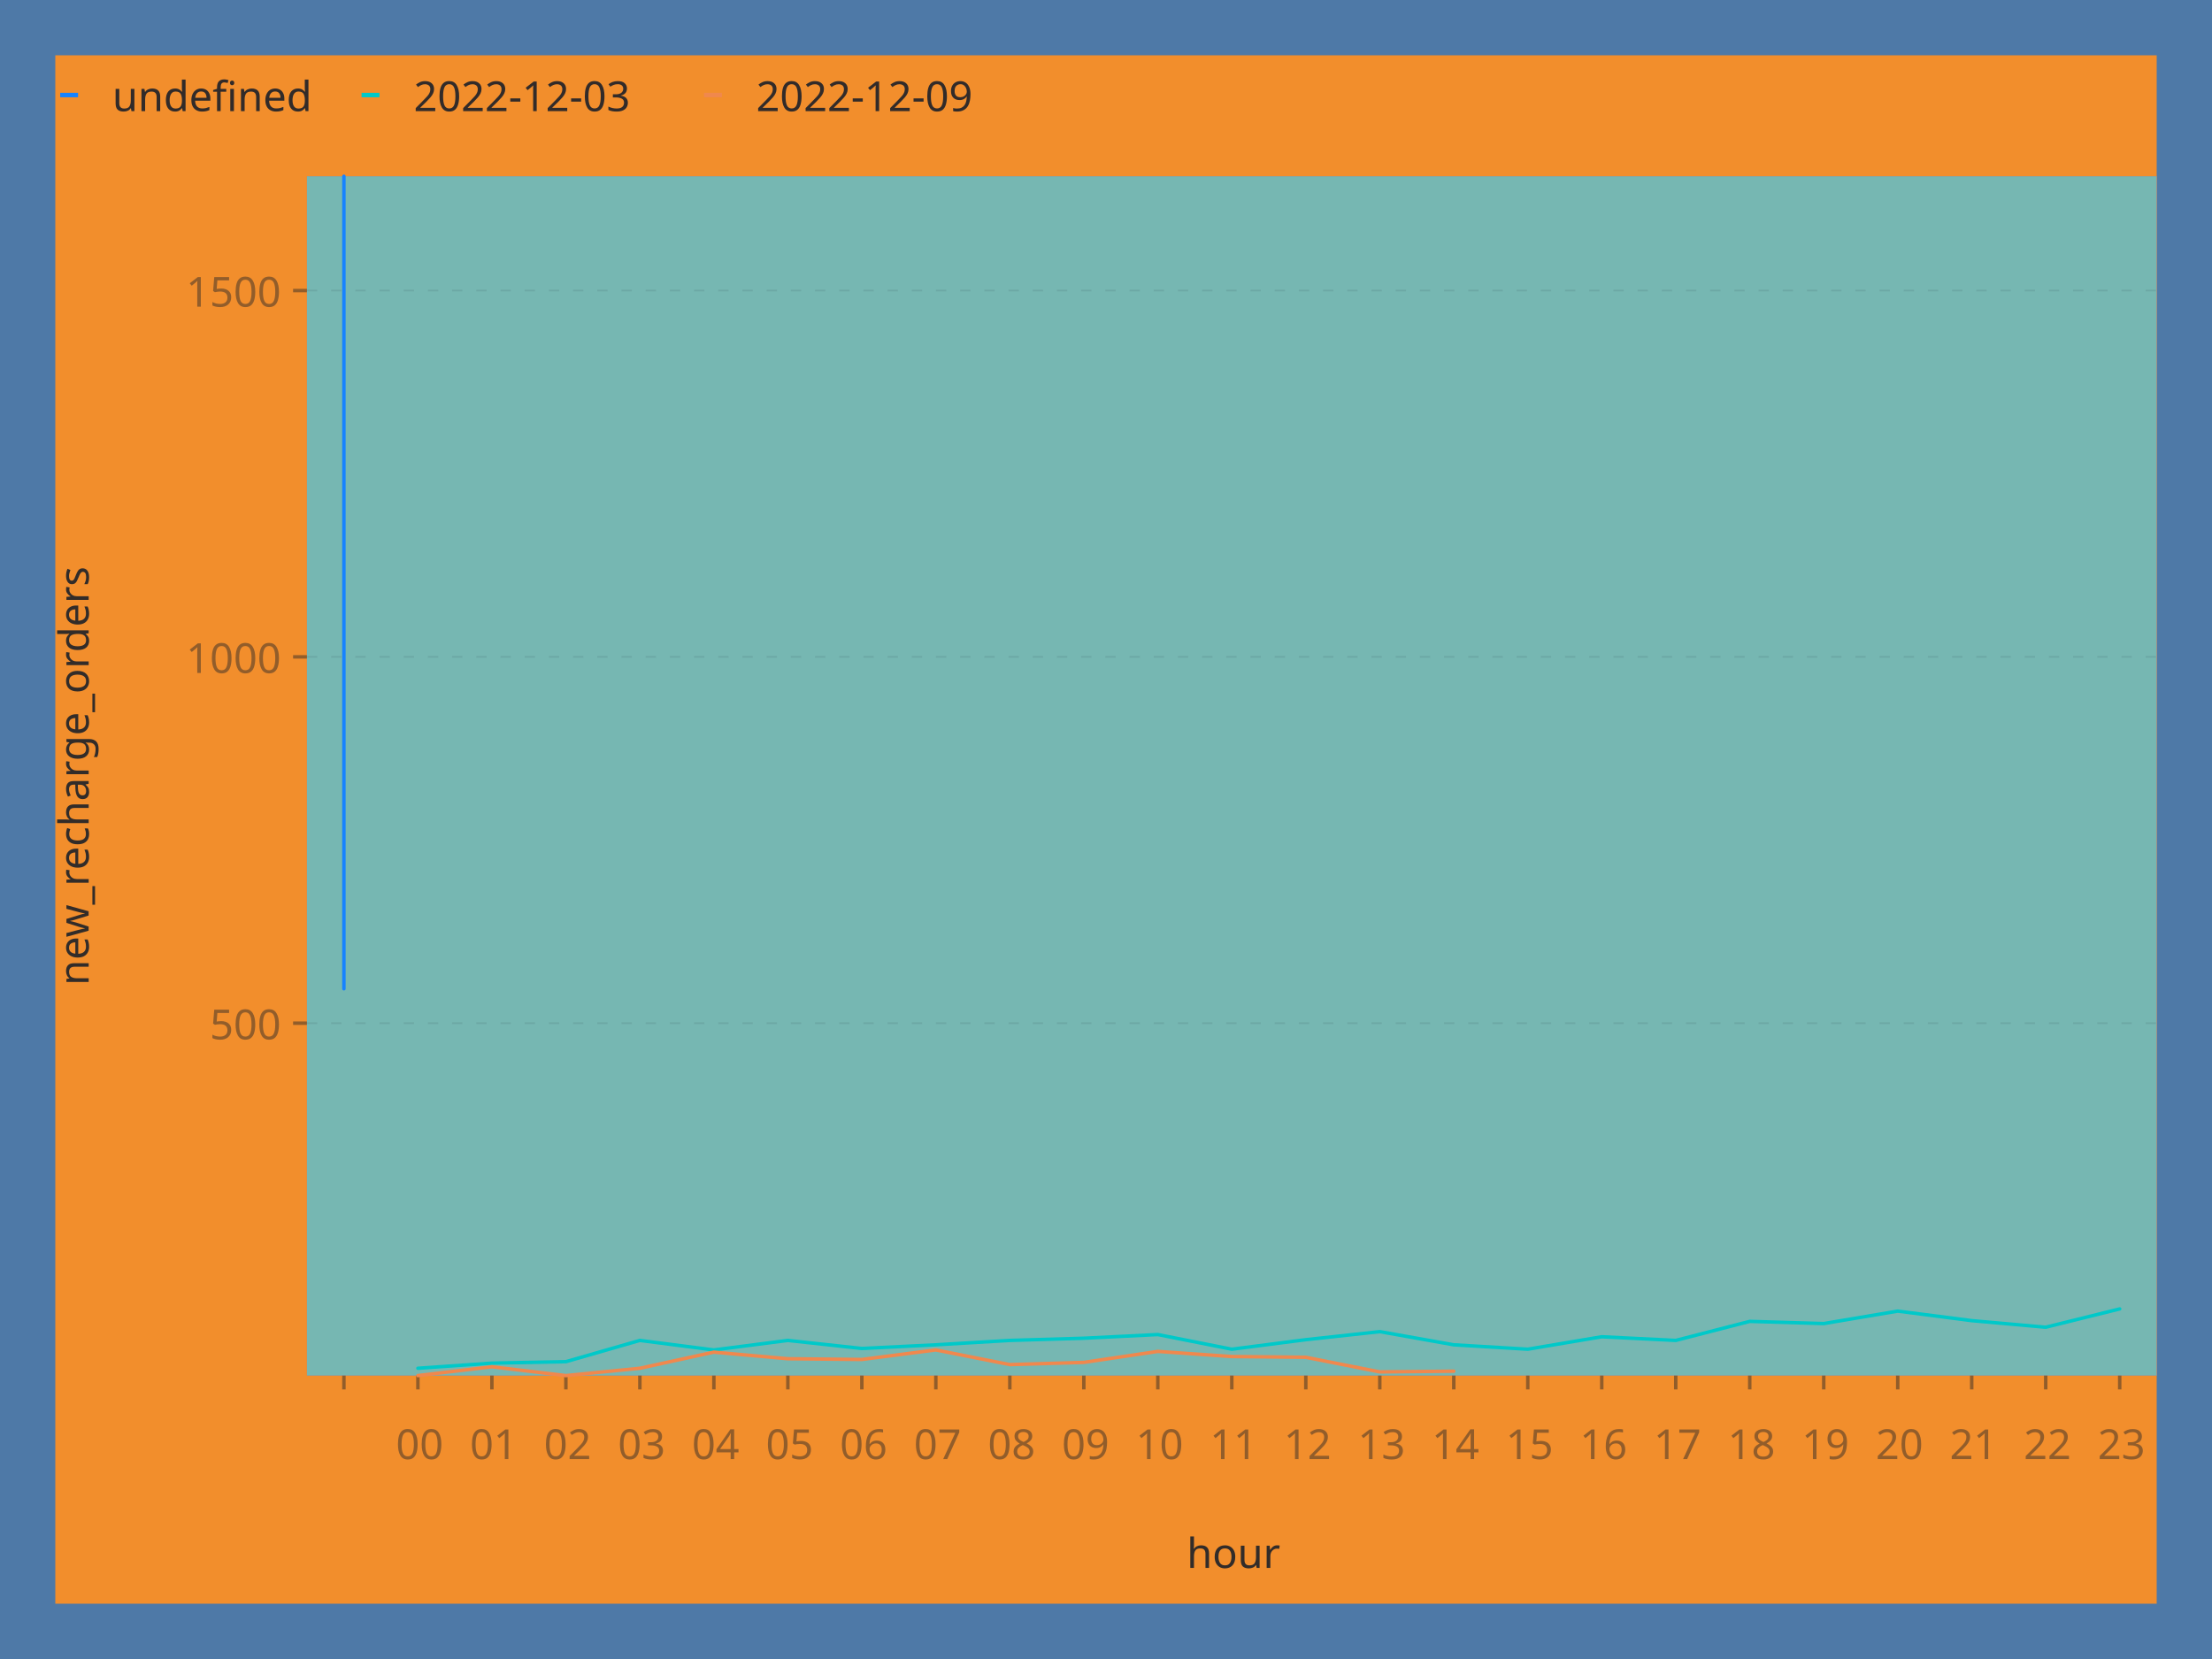
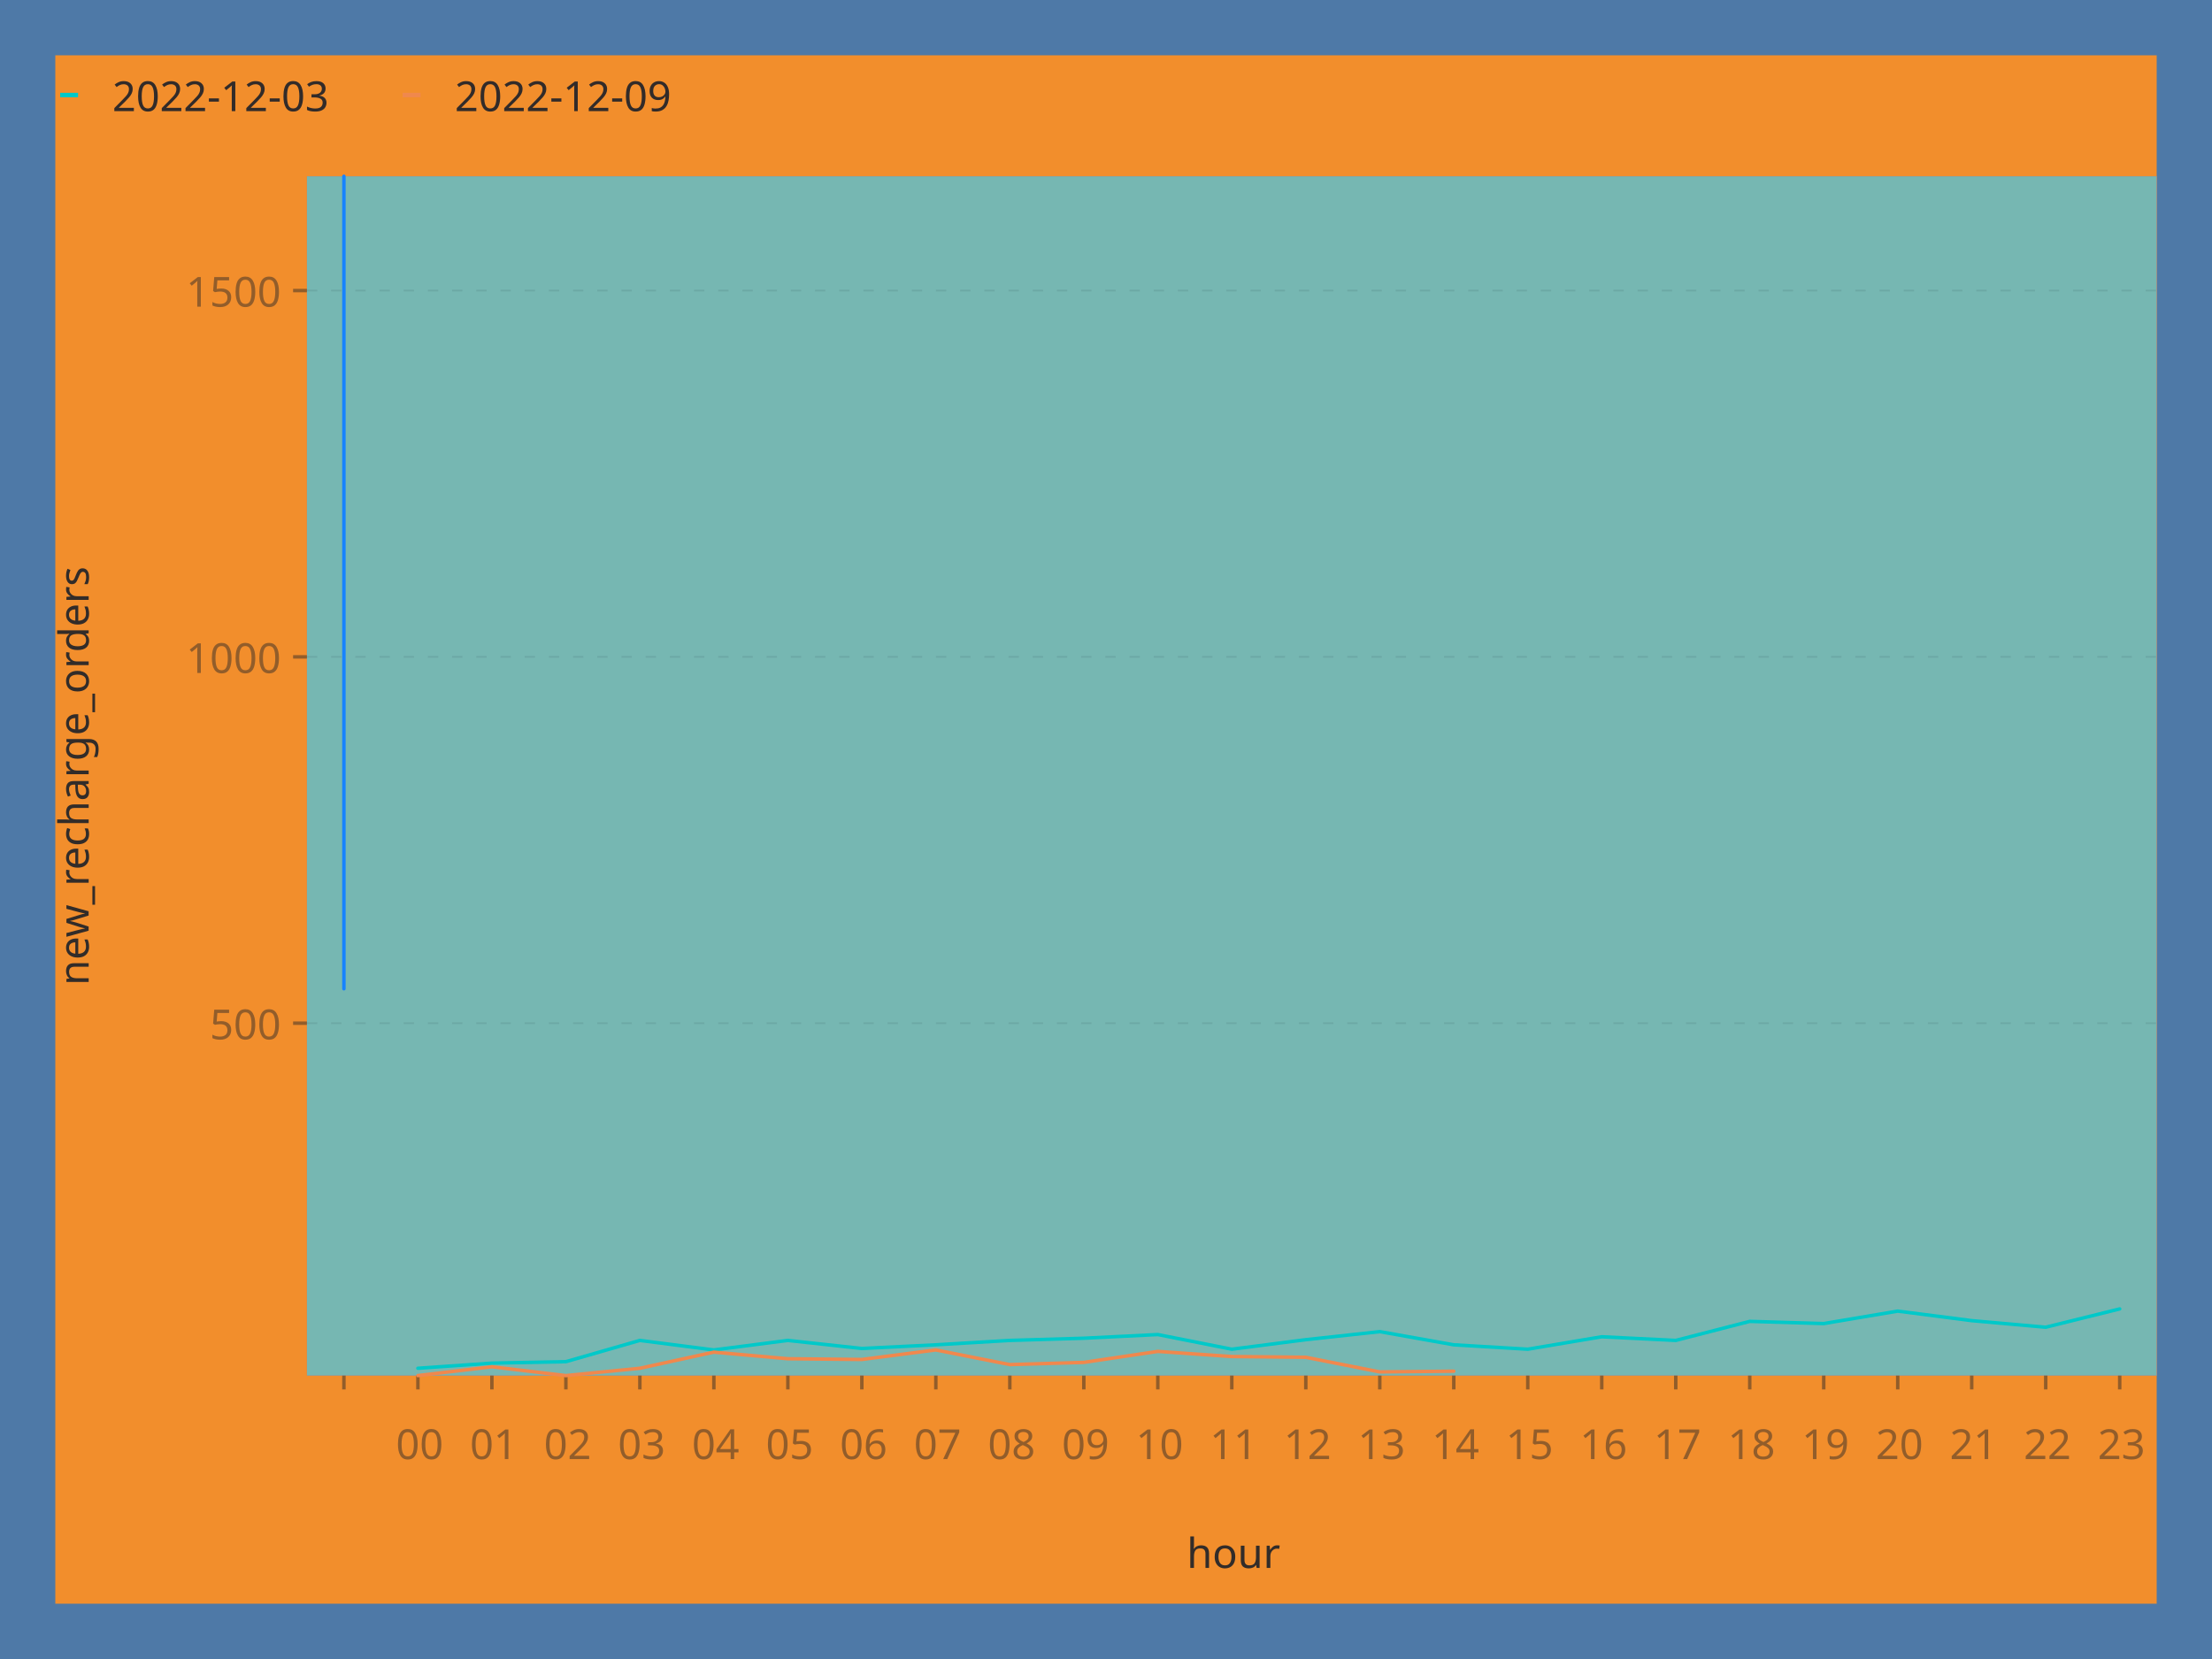
<svg xmlns="http://www.w3.org/2000/svg" width="640" height="480" color-interpolation-filters="sRGB" style="background: transparent;">
  <defs>
    <clipPath id="b" transform="matrix(1 0 0 1 -16 -16)">
      <use href="#a" transform="matrix(1 0 0 1 16 16)" />
    </clipPath>
  </defs>
  <g>
    <g fill="none">
      <g fill="none" class="view">
        <g>
          <path width="640" height="480" x="0" y="0" fill="rgba(78,121,167,1)" d="m0 0 640 0 0 480-640 0z" class="area" />
        </g>
        <g>
          <path width="608" height="448" x="16" y="16" fill="rgba(242,142,44,1)" d="m16 16 608 0 0 448-608 0z" class="area" />
        </g>
        <g>
          <path width="535.2" height="347" x="88.8" y="51" fill="rgba(225,87,89,1)" d="m88.8 51 535.2 0 0 347-535.2 0z" class="area" />
        </g>
        <g>
          <path width="535.2" height="347" x="88.8" y="51" fill="rgba(118,183,178,1)" d="m88.8 51 535.2 0 0 347-535.2 0z" class="area" />
        </g>
        <g fill="none" class="component">
          <g fill="none" transform="matrix(1 0 0 1 16 16)">
            <g fill="none" class="legend-category">
              <g fill="none" class="legend-title-group">
                <g fill="none" class="legend-title" />
              </g>
              <g fill="none" class="legend-items-group">
                <g fill="none" class="legend-items">
                  <g fill="none" class="items-navigator">
                    <g fill="none" class="navigator-content-group" clip-path="url(#b)">
                      <g fill="none" class="navigator-play-window">
                        <g fill="none" class="items-item-page">
                          <g fill="none" class="items-item g2-legend-item">
                            <g fill="none" class="legend-category-item-background-group">
                              <g>
-                                 <path width="75.2" height="23" fill="rgba(0,0,0,0)" d="m0 0 75.2 0 0 23-75.2 0z" class="legend-category-item-background g2-legend-background" visibility="visible" />
+                                 <path width="87.08" height="23" fill="rgba(0,0,0,0)" d="m0 0 87.08 0 0 23-87.08 0z" class="legend-category-item-background g2-legend-background" visibility="visible" />
                              </g>
                            </g>
                            <g fill="none" class="legend-category-item-marker-group" transform="matrix(.32322 0 0 .32322 4 11.5)">
                              <g>
-                                 <path fill="none" stroke="rgba(23,131,255,1)" stroke-width="4" d="m-8 0 16 0" class="legend-category-item-marker g2-legend-marker" visibility="visible" />
+                                 <path fill="none" stroke="rgba(0,201,201,1)" stroke-width="4" d="m-8 0 16 0" class="legend-category-item-marker g2-legend-marker" visibility="visible" />
                              </g>
                            </g>
                            <g fill="none" class="legend-category-item-label-group" transform="matrix(1 0 0 1 16 11.5)">
                              <g>
-                                 <text fill="rgba(29,33,41,1)" fill-opacity=".9" stroke-width="1" class="legend-category-item-label g2-legend-label" dominant-baseline="central" dx=".5" dy="0" font-family="sans-serif" font-size="12" font-style="normal" font-variant="normal" font-weight="normal" paint-order="stroke" style="transform:translate(0px, 0px);" text-anchor="left" visibility="visible">undefined</text>
+                                 <text fill="rgba(29,33,41,1)" fill-opacity=".9" stroke-width="1" class="legend-category-item-label g2-legend-label" dominant-baseline="central" dx=".5" dy="0" font-family="sans-serif" font-size="12" font-style="normal" font-variant="normal" font-weight="normal" paint-order="stroke" style="transform:translate(0px, 0px);" text-anchor="left" visibility="visible">2022-12-03</text>
                              </g>
                            </g>
                            <g fill="none" class="legend-category-item-value-group" />
                          </g>
-                           <g fill="none" class="items-item g2-legend-item" transform="matrix(1 0 0 1 87.2 0)">
-                             <g fill="none" class="legend-category-item-background-group">
-                               <g>
-                                 <path width="87.08" height="23" fill="rgba(0,0,0,0)" d="m0 0 87.08 0 0 23-87.08 0z" class="legend-category-item-background g2-legend-background" visibility="visible" />
-                               </g>
-                             </g>
-                             <g fill="none" class="legend-category-item-marker-group" transform="matrix(.32322 0 0 .32322 4 11.5)">
-                               <g>
-                                 <path fill="none" stroke="rgba(0,201,201,1)" stroke-width="4" d="m-8 0 16 0" class="legend-category-item-marker g2-legend-marker" visibility="visible" />
-                               </g>
-                             </g>
-                             <g fill="none" class="legend-category-item-label-group" transform="matrix(1 0 0 1 16 11.5)">
-                               <g>
-                                 <text fill="rgba(29,33,41,1)" fill-opacity=".9" stroke-width="1" class="legend-category-item-label g2-legend-label" dominant-baseline="central" dx=".5" dy="0" font-family="sans-serif" font-size="12" font-style="normal" font-variant="normal" font-weight="normal" paint-order="stroke" style="transform:translate(0px, 0px);" text-anchor="left" visibility="visible">2022-12-03</text>
-                               </g>
-                             </g>
-                             <g fill="none" class="legend-category-item-value-group" />
-                           </g>
-                           <g fill="none" class="items-item g2-legend-item" transform="matrix(1 0 0 1 186.28 0)">
+                           <g fill="none" class="items-item g2-legend-item" transform="matrix(1 0 0 1 99.08 0)">
                            <g fill="none" class="legend-category-item-background-group">
                              <g>
                                <path width="87.2" height="23" fill="rgba(0,0,0,0)" d="m0 0 87.2 0 0 23-87.2 0z" class="legend-category-item-background g2-legend-background" visibility="visible" />
                              </g>
                            </g>
                            <g fill="none" class="legend-category-item-marker-group" transform="matrix(.32322 0 0 .32322 4 11.5)">
                              <g>
                                <path fill="none" stroke="rgba(240,136,77,1)" stroke-width="4" d="m-8 0 16 0" class="legend-category-item-marker g2-legend-marker" visibility="visible" />
                              </g>
                            </g>
                            <g fill="none" class="legend-category-item-label-group" transform="matrix(1 0 0 1 16 11.5)">
                              <g>
                                <text fill="rgba(29,33,41,1)" fill-opacity=".9" stroke-width="1" class="legend-category-item-label g2-legend-label" dominant-baseline="central" dx=".5" dy="0" font-family="sans-serif" font-size="12" font-style="normal" font-variant="normal" font-weight="normal" paint-order="stroke" style="transform:translate(0px, 0px);" text-anchor="left" visibility="visible">2022-12-09</text>
                              </g>
                            </g>
                            <g fill="none" class="legend-category-item-value-group" />
                          </g>
                        </g>
                      </g>
                    </g>
                    <g fill="none" class="navigator-controller" />
                    <g>
-                       <path id="a" width="273.48" height="23" fill="none" d="m0 0 273.48 0 0 23-273.48 0z" class="navigator-clip-path" />
+                       <path id="a" width="186.28" height="23" fill="none" d="m0 0 186.28 0 0 23-186.28 0z" class="navigator-clip-path" />
                    </g>
                  </g>
                </g>
              </g>
            </g>
          </g>
        </g>
        <g fill="none" class="component">
          <g fill="none" class="axis">
            <g fill="none" class="axis-grid-group g2-axis-grid-group" />
            <g fill="none" class="axis-main-group g2-axis-main-group">
              <g fill="none" class="axis-line-group g2-axis-line-group">
                <g>
                  <line x1="88.8" x2="624" y1="398" y2="398" fill="none" stroke="rgba(29,33,41,1)" stroke-opacity=".45" stroke-width=".5" class="axis-line g2-axis-line" opacity="0" />
                </g>
              </g>
              <g fill="none" class="axis-tick-group g2-axis-tick-group">
                <g fill="none" class="axis-tick g2-axis-tick" transform="matrix(1 0 0 1 99.504 398)">
                  <g>
                    <line x1="0" x2="0" y1="0" y2="4" fill="none" stroke="rgba(29,33,41,1)" stroke-width="1" class="axis-tick-item g2-axis-tick-item" opacity=".45" />
                  </g>
                </g>
                <g fill="none" class="axis-tick g2-axis-tick" transform="matrix(1 0 0 1 120.912 398)">
                  <g>
                    <line x1="0" x2="0" y1="0" y2="4" fill="none" stroke="rgba(29,33,41,1)" stroke-width="1" class="axis-tick-item g2-axis-tick-item" opacity=".45" />
                  </g>
                </g>
                <g fill="none" class="axis-tick g2-axis-tick" transform="matrix(1 0 0 1 142.32 398)">
                  <g>
                    <line x1="0" x2="0" y1="0" y2="4" fill="none" stroke="rgba(29,33,41,1)" stroke-width="1" class="axis-tick-item g2-axis-tick-item" opacity=".45" />
                  </g>
                </g>
                <g fill="none" class="axis-tick g2-axis-tick" transform="matrix(1 0 0 1 163.728 398)">
                  <g>
                    <line x1="0" x2="0" y1="0" y2="4" fill="none" stroke="rgba(29,33,41,1)" stroke-width="1" class="axis-tick-item g2-axis-tick-item" opacity=".45" />
                  </g>
                </g>
                <g fill="none" class="axis-tick g2-axis-tick" transform="matrix(1 0 0 1 185.136 398)">
                  <g>
                    <line x1="0" x2="0" y1="0" y2="4" fill="none" stroke="rgba(29,33,41,1)" stroke-width="1" class="axis-tick-item g2-axis-tick-item" opacity=".45" />
                  </g>
                </g>
                <g fill="none" class="axis-tick g2-axis-tick" transform="matrix(1 0 0 1 206.544 398)">
                  <g>
                    <line x1="0" x2="0" y1="0" y2="4" fill="none" stroke="rgba(29,33,41,1)" stroke-width="1" class="axis-tick-item g2-axis-tick-item" opacity=".45" />
                  </g>
                </g>
                <g fill="none" class="axis-tick g2-axis-tick" transform="matrix(1 0 0 1 227.952 398)">
                  <g>
                    <line x1="0" x2="0" y1="0" y2="4" fill="none" stroke="rgba(29,33,41,1)" stroke-width="1" class="axis-tick-item g2-axis-tick-item" opacity=".45" />
                  </g>
                </g>
                <g fill="none" class="axis-tick g2-axis-tick" transform="matrix(1 0 0 1 249.36 398)">
                  <g>
                    <line x1="0" x2="0" y1="0" y2="4" fill="none" stroke="rgba(29,33,41,1)" stroke-width="1" class="axis-tick-item g2-axis-tick-item" opacity=".45" />
                  </g>
                </g>
                <g fill="none" class="axis-tick g2-axis-tick" transform="matrix(1 0 0 1 270.768 398)">
                  <g>
                    <line x1="0" x2="0" y1="0" y2="4" fill="none" stroke="rgba(29,33,41,1)" stroke-width="1" class="axis-tick-item g2-axis-tick-item" opacity=".45" />
                  </g>
                </g>
                <g fill="none" class="axis-tick g2-axis-tick" transform="matrix(1 0 0 1 292.176 398)">
                  <g>
                    <line x1="0" x2="0" y1="0" y2="4" fill="none" stroke="rgba(29,33,41,1)" stroke-width="1" class="axis-tick-item g2-axis-tick-item" opacity=".45" />
                  </g>
                </g>
                <g fill="none" class="axis-tick g2-axis-tick" transform="matrix(1 0 0 1 313.584 398)">
                  <g>
                    <line x1="0" x2="0" y1="0" y2="4" fill="none" stroke="rgba(29,33,41,1)" stroke-width="1" class="axis-tick-item g2-axis-tick-item" opacity=".45" />
                  </g>
                </g>
                <g fill="none" class="axis-tick g2-axis-tick" transform="matrix(1 0 0 1 334.992 398)">
                  <g>
                    <line x1="0" x2="0" y1="0" y2="4" fill="none" stroke="rgba(29,33,41,1)" stroke-width="1" class="axis-tick-item g2-axis-tick-item" opacity=".45" />
                  </g>
                </g>
                <g fill="none" class="axis-tick g2-axis-tick" transform="matrix(1 0 0 1 356.4 398)">
                  <g>
                    <line x1="0" x2="0" y1="0" y2="4" fill="none" stroke="rgba(29,33,41,1)" stroke-width="1" class="axis-tick-item g2-axis-tick-item" opacity=".45" />
                  </g>
                </g>
                <g fill="none" class="axis-tick g2-axis-tick" transform="matrix(1 0 0 1 377.808 398)">
                  <g>
                    <line x1="0" x2="0" y1="0" y2="4" fill="none" stroke="rgba(29,33,41,1)" stroke-width="1" class="axis-tick-item g2-axis-tick-item" opacity=".45" />
                  </g>
                </g>
                <g fill="none" class="axis-tick g2-axis-tick" transform="matrix(1 0 0 1 399.216 398)">
                  <g>
                    <line x1="0" x2="0" y1="0" y2="4" fill="none" stroke="rgba(29,33,41,1)" stroke-width="1" class="axis-tick-item g2-axis-tick-item" opacity=".45" />
                  </g>
                </g>
                <g fill="none" class="axis-tick g2-axis-tick" transform="matrix(1 0 0 1 420.624 398)">
                  <g>
                    <line x1="0" x2="0" y1="0" y2="4" fill="none" stroke="rgba(29,33,41,1)" stroke-width="1" class="axis-tick-item g2-axis-tick-item" opacity=".45" />
                  </g>
                </g>
                <g fill="none" class="axis-tick g2-axis-tick" transform="matrix(1 0 0 1 442.032 398)">
                  <g>
                    <line x1="0" x2="0" y1="0" y2="4" fill="none" stroke="rgba(29,33,41,1)" stroke-width="1" class="axis-tick-item g2-axis-tick-item" opacity=".45" />
                  </g>
                </g>
                <g fill="none" class="axis-tick g2-axis-tick" transform="matrix(1 0 0 1 463.44 398)">
                  <g>
                    <line x1="0" x2="0" y1="0" y2="4" fill="none" stroke="rgba(29,33,41,1)" stroke-width="1" class="axis-tick-item g2-axis-tick-item" opacity=".45" />
                  </g>
                </g>
                <g fill="none" class="axis-tick g2-axis-tick" transform="matrix(1 0 0 1 484.848 398)">
                  <g>
                    <line x1="0" x2="0" y1="0" y2="4" fill="none" stroke="rgba(29,33,41,1)" stroke-width="1" class="axis-tick-item g2-axis-tick-item" opacity=".45" />
                  </g>
                </g>
                <g fill="none" class="axis-tick g2-axis-tick" transform="matrix(1 0 0 1 506.256 398)">
                  <g>
                    <line x1="0" x2="0" y1="0" y2="4" fill="none" stroke="rgba(29,33,41,1)" stroke-width="1" class="axis-tick-item g2-axis-tick-item" opacity=".45" />
                  </g>
                </g>
                <g fill="none" class="axis-tick g2-axis-tick" transform="matrix(1 0 0 1 527.664 398)">
                  <g>
                    <line x1="0" x2="0" y1="0" y2="4" fill="none" stroke="rgba(29,33,41,1)" stroke-width="1" class="axis-tick-item g2-axis-tick-item" opacity=".45" />
                  </g>
                </g>
                <g fill="none" class="axis-tick g2-axis-tick" transform="matrix(1 0 0 1 549.072 398)">
                  <g>
                    <line x1="0" x2="0" y1="0" y2="4" fill="none" stroke="rgba(29,33,41,1)" stroke-width="1" class="axis-tick-item g2-axis-tick-item" opacity=".45" />
                  </g>
                </g>
                <g fill="none" class="axis-tick g2-axis-tick" transform="matrix(1 0 0 1 570.48 398)">
                  <g>
                    <line x1="0" x2="0" y1="0" y2="4" fill="none" stroke="rgba(29,33,41,1)" stroke-width="1" class="axis-tick-item g2-axis-tick-item" opacity=".45" />
                  </g>
                </g>
                <g fill="none" class="axis-tick g2-axis-tick" transform="matrix(1 0 0 1 591.888 398)">
                  <g>
                    <line x1="0" x2="0" y1="0" y2="4" fill="none" stroke="rgba(29,33,41,1)" stroke-width="1" class="axis-tick-item g2-axis-tick-item" opacity=".45" />
                  </g>
                </g>
                <g fill="none" class="axis-tick g2-axis-tick" transform="matrix(1 0 0 1 613.296 398)">
                  <g>
                    <line x1="0" x2="0" y1="0" y2="4" fill="none" stroke="rgba(29,33,41,1)" stroke-width="1" class="axis-tick-item g2-axis-tick-item" opacity=".45" />
                  </g>
                </g>
              </g>
              <g fill="none" class="axis-label-group g2-axis-label-group">
                <g fill="none" class="axis-label g2-axis-label" transform="matrix(1 0 0 1 99.504 406)">
                  <g>
                    <text fill="rgba(29,33,41,1)" stroke-width="1" class="axis-label-item g2-axis-label-item" dominant-baseline="hanging" font-family="sans-serif" font-size="12" font-style="normal" font-variant="normal" font-weight="normal" opacity=".45" paint-order="stroke" style="transform:translate(0px, 0px);" text-anchor="middle" visibility="visible" />
                  </g>
                </g>
                <g fill="none" class="axis-label g2-axis-label" transform="matrix(1 0 0 1 120.912 406)">
                  <g>
                    <text fill="rgba(29,33,41,1)" stroke-width="1" class="axis-label-item g2-axis-label-item" dominant-baseline="central" dx=".5" dy="11.5" font-family="sans-serif" font-size="12" font-style="normal" font-variant="normal" font-weight="normal" opacity=".45" paint-order="stroke" style="transform:translate(0px, 0px);" text-anchor="middle" visibility="visible">00</text>
                  </g>
                </g>
                <g fill="none" class="axis-label g2-axis-label" transform="matrix(1 0 0 1 142.32 406)">
                  <g>
                    <text fill="rgba(29,33,41,1)" stroke-width="1" class="axis-label-item g2-axis-label-item" dominant-baseline="central" dx=".5" dy="11.5" font-family="sans-serif" font-size="12" font-style="normal" font-variant="normal" font-weight="normal" opacity=".45" paint-order="stroke" style="transform:translate(0px, 0px);" text-anchor="middle" visibility="visible">01</text>
                  </g>
                </g>
                <g fill="none" class="axis-label g2-axis-label" transform="matrix(1 0 0 1 163.728 406)">
                  <g>
                    <text fill="rgba(29,33,41,1)" stroke-width="1" class="axis-label-item g2-axis-label-item" dominant-baseline="central" dx=".5" dy="11.5" font-family="sans-serif" font-size="12" font-style="normal" font-variant="normal" font-weight="normal" opacity=".45" paint-order="stroke" style="transform:translate(0px, 0px);" text-anchor="middle" visibility="visible">02</text>
                  </g>
                </g>
                <g fill="none" class="axis-label g2-axis-label" transform="matrix(1 0 0 1 185.136 406)">
                  <g>
                    <text fill="rgba(29,33,41,1)" stroke-width="1" class="axis-label-item g2-axis-label-item" dominant-baseline="central" dx=".5" dy="11.5" font-family="sans-serif" font-size="12" font-style="normal" font-variant="normal" font-weight="normal" opacity=".45" paint-order="stroke" style="transform:translate(0px, 0px);" text-anchor="middle" visibility="visible">03</text>
                  </g>
                </g>
                <g fill="none" class="axis-label g2-axis-label" transform="matrix(1 0 0 1 206.544 406)">
                  <g>
                    <text fill="rgba(29,33,41,1)" stroke-width="1" class="axis-label-item g2-axis-label-item" dominant-baseline="central" dx=".5" dy="11.5" font-family="sans-serif" font-size="12" font-style="normal" font-variant="normal" font-weight="normal" opacity=".45" paint-order="stroke" style="transform:translate(0px, 0px);" text-anchor="middle" visibility="visible">04</text>
                  </g>
                </g>
                <g fill="none" class="axis-label g2-axis-label" transform="matrix(1 0 0 1 227.952 406)">
                  <g>
                    <text fill="rgba(29,33,41,1)" stroke-width="1" class="axis-label-item g2-axis-label-item" dominant-baseline="central" dx=".5" dy="11.5" font-family="sans-serif" font-size="12" font-style="normal" font-variant="normal" font-weight="normal" opacity=".45" paint-order="stroke" style="transform:translate(0px, 0px);" text-anchor="middle" visibility="visible">05</text>
                  </g>
                </g>
                <g fill="none" class="axis-label g2-axis-label" transform="matrix(1 0 0 1 249.36 406)">
                  <g>
                    <text fill="rgba(29,33,41,1)" stroke-width="1" class="axis-label-item g2-axis-label-item" dominant-baseline="central" dx=".5" dy="11.5" font-family="sans-serif" font-size="12" font-style="normal" font-variant="normal" font-weight="normal" opacity=".45" paint-order="stroke" style="transform:translate(0px, 0px);" text-anchor="middle" visibility="visible">06</text>
                  </g>
                </g>
                <g fill="none" class="axis-label g2-axis-label" transform="matrix(1 0 0 1 270.768 406)">
                  <g>
                    <text fill="rgba(29,33,41,1)" stroke-width="1" class="axis-label-item g2-axis-label-item" dominant-baseline="central" dx=".5" dy="11.5" font-family="sans-serif" font-size="12" font-style="normal" font-variant="normal" font-weight="normal" opacity=".45" paint-order="stroke" style="transform:translate(0px, 0px);" text-anchor="middle" visibility="visible">07</text>
                  </g>
                </g>
                <g fill="none" class="axis-label g2-axis-label" transform="matrix(1 0 0 1 292.176 406)">
                  <g>
                    <text fill="rgba(29,33,41,1)" stroke-width="1" class="axis-label-item g2-axis-label-item" dominant-baseline="central" dx=".5" dy="11.5" font-family="sans-serif" font-size="12" font-style="normal" font-variant="normal" font-weight="normal" opacity=".45" paint-order="stroke" style="transform:translate(0px, 0px);" text-anchor="middle" visibility="visible">08</text>
                  </g>
                </g>
                <g fill="none" class="axis-label g2-axis-label" transform="matrix(1 0 0 1 313.584 406)">
                  <g>
                    <text fill="rgba(29,33,41,1)" stroke-width="1" class="axis-label-item g2-axis-label-item" dominant-baseline="central" dx=".5" dy="11.5" font-family="sans-serif" font-size="12" font-style="normal" font-variant="normal" font-weight="normal" opacity=".45" paint-order="stroke" style="transform:translate(0px, 0px);" text-anchor="middle" visibility="visible">09</text>
                  </g>
                </g>
                <g fill="none" class="axis-label g2-axis-label" transform="matrix(1 0 0 1 334.992 406)">
                  <g>
                    <text fill="rgba(29,33,41,1)" stroke-width="1" class="axis-label-item g2-axis-label-item" dominant-baseline="central" dx=".5" dy="11.5" font-family="sans-serif" font-size="12" font-style="normal" font-variant="normal" font-weight="normal" opacity=".45" paint-order="stroke" style="transform:translate(0px, 0px);" text-anchor="middle" visibility="visible">10</text>
                  </g>
                </g>
                <g fill="none" class="axis-label g2-axis-label" transform="matrix(1 0 0 1 356.4 406)">
                  <g>
                    <text fill="rgba(29,33,41,1)" stroke-width="1" class="axis-label-item g2-axis-label-item" dominant-baseline="central" dx=".5" dy="11.5" font-family="sans-serif" font-size="12" font-style="normal" font-variant="normal" font-weight="normal" opacity=".45" paint-order="stroke" style="transform:translate(0px, 0px);" text-anchor="middle" visibility="visible">11</text>
                  </g>
                </g>
                <g fill="none" class="axis-label g2-axis-label" transform="matrix(1 0 0 1 377.808 406)">
                  <g>
                    <text fill="rgba(29,33,41,1)" stroke-width="1" class="axis-label-item g2-axis-label-item" dominant-baseline="central" dx=".5" dy="11.5" font-family="sans-serif" font-size="12" font-style="normal" font-variant="normal" font-weight="normal" opacity=".45" paint-order="stroke" style="transform:translate(0px, 0px);" text-anchor="middle" visibility="visible">12</text>
                  </g>
                </g>
                <g fill="none" class="axis-label g2-axis-label" transform="matrix(1 0 0 1 399.216 406)">
                  <g>
                    <text fill="rgba(29,33,41,1)" stroke-width="1" class="axis-label-item g2-axis-label-item" dominant-baseline="central" dx=".5" dy="11.5" font-family="sans-serif" font-size="12" font-style="normal" font-variant="normal" font-weight="normal" opacity=".45" paint-order="stroke" style="transform:translate(0px, 0px);" text-anchor="middle" visibility="visible">13</text>
                  </g>
                </g>
                <g fill="none" class="axis-label g2-axis-label" transform="matrix(1 0 0 1 420.624 406)">
                  <g>
                    <text fill="rgba(29,33,41,1)" stroke-width="1" class="axis-label-item g2-axis-label-item" dominant-baseline="central" dx=".5" dy="11.5" font-family="sans-serif" font-size="12" font-style="normal" font-variant="normal" font-weight="normal" opacity=".45" paint-order="stroke" style="transform:translate(0px, 0px);" text-anchor="middle" visibility="visible">14</text>
                  </g>
                </g>
                <g fill="none" class="axis-label g2-axis-label" transform="matrix(1 0 0 1 442.032 406)">
                  <g>
                    <text fill="rgba(29,33,41,1)" stroke-width="1" class="axis-label-item g2-axis-label-item" dominant-baseline="central" dx=".5" dy="11.5" font-family="sans-serif" font-size="12" font-style="normal" font-variant="normal" font-weight="normal" opacity=".45" paint-order="stroke" style="transform:translate(0px, 0px);" text-anchor="middle" visibility="visible">15</text>
                  </g>
                </g>
                <g fill="none" class="axis-label g2-axis-label" transform="matrix(1 0 0 1 463.44 406)">
                  <g>
                    <text fill="rgba(29,33,41,1)" stroke-width="1" class="axis-label-item g2-axis-label-item" dominant-baseline="central" dx=".5" dy="11.5" font-family="sans-serif" font-size="12" font-style="normal" font-variant="normal" font-weight="normal" opacity=".45" paint-order="stroke" style="transform:translate(0px, 0px);" text-anchor="middle" visibility="visible">16</text>
                  </g>
                </g>
                <g fill="none" class="axis-label g2-axis-label" transform="matrix(1 0 0 1 484.848 406)">
                  <g>
                    <text fill="rgba(29,33,41,1)" stroke-width="1" class="axis-label-item g2-axis-label-item" dominant-baseline="central" dx=".5" dy="11.5" font-family="sans-serif" font-size="12" font-style="normal" font-variant="normal" font-weight="normal" opacity=".45" paint-order="stroke" style="transform:translate(0px, 0px);" text-anchor="middle" visibility="visible">17</text>
                  </g>
                </g>
                <g fill="none" class="axis-label g2-axis-label" transform="matrix(1 0 0 1 506.256 406)">
                  <g>
                    <text fill="rgba(29,33,41,1)" stroke-width="1" class="axis-label-item g2-axis-label-item" dominant-baseline="central" dx=".5" dy="11.5" font-family="sans-serif" font-size="12" font-style="normal" font-variant="normal" font-weight="normal" opacity=".45" paint-order="stroke" style="transform:translate(0px, 0px);" text-anchor="middle" visibility="visible">18</text>
                  </g>
                </g>
                <g fill="none" class="axis-label g2-axis-label" transform="matrix(1 0 0 1 527.664 406)">
                  <g>
                    <text fill="rgba(29,33,41,1)" stroke-width="1" class="axis-label-item g2-axis-label-item" dominant-baseline="central" dx=".5" dy="11.5" font-family="sans-serif" font-size="12" font-style="normal" font-variant="normal" font-weight="normal" opacity=".45" paint-order="stroke" style="transform:translate(0px, 0px);" text-anchor="middle" visibility="visible">19</text>
                  </g>
                </g>
                <g fill="none" class="axis-label g2-axis-label" transform="matrix(1 0 0 1 549.072 406)">
                  <g>
                    <text fill="rgba(29,33,41,1)" stroke-width="1" class="axis-label-item g2-axis-label-item" dominant-baseline="central" dx=".5" dy="11.5" font-family="sans-serif" font-size="12" font-style="normal" font-variant="normal" font-weight="normal" opacity=".45" paint-order="stroke" style="transform:translate(0px, 0px);" text-anchor="middle" visibility="visible">20</text>
                  </g>
                </g>
                <g fill="none" class="axis-label g2-axis-label" transform="matrix(1 0 0 1 570.48 406)">
                  <g>
                    <text fill="rgba(29,33,41,1)" stroke-width="1" class="axis-label-item g2-axis-label-item" dominant-baseline="central" dx=".5" dy="11.5" font-family="sans-serif" font-size="12" font-style="normal" font-variant="normal" font-weight="normal" opacity=".45" paint-order="stroke" style="transform:translate(0px, 0px);" text-anchor="middle" visibility="visible">21</text>
                  </g>
                </g>
                <g fill="none" class="axis-label g2-axis-label" transform="matrix(1 0 0 1 591.888 406)">
                  <g>
                    <text fill="rgba(29,33,41,1)" stroke-width="1" class="axis-label-item g2-axis-label-item" dominant-baseline="central" dx=".5" dy="11.5" font-family="sans-serif" font-size="12" font-style="normal" font-variant="normal" font-weight="normal" opacity=".45" paint-order="stroke" style="transform:translate(0px, 0px);" text-anchor="middle" visibility="visible">22</text>
                  </g>
                </g>
                <g fill="none" class="axis-label g2-axis-label" transform="matrix(1 0 0 1 613.296 406)">
                  <g>
                    <text fill="rgba(29,33,41,1)" stroke-width="1" class="axis-label-item g2-axis-label-item" dominant-baseline="central" dx=".5" dy="11.5" font-family="sans-serif" font-size="12" font-style="normal" font-variant="normal" font-weight="normal" opacity=".45" paint-order="stroke" style="transform:translate(0px, 0px);" text-anchor="middle" visibility="visible">23</text>
                  </g>
                </g>
              </g>
            </g>
            <g fill="none" class="axis-title-group g2-axis-title-group" transform="matrix(1 0 0 1 356.4 452.5)">
              <g transform="matrix(1 0 0 1 0 8)">
                <text fill="rgba(29,33,41,1)" stroke-width="1" class="axis-title g2-axis-title" dominant-baseline="central" dx=".5" dy="-11.5" font-family="sans-serif" font-size="12" font-style="normal" font-variant="normal" font-weight="normal" opacity=".9" paint-order="stroke" style="transform:translate(0px, 0px);" text-anchor="middle">hour</text>
              </g>
            </g>
          </g>
        </g>
        <g fill="none" class="component">
          <g fill="none" class="axis">
            <g fill="none" class="axis-grid-group g2-axis-grid-group">
              <g fill="none" class="axis-grid g2-axis-grid">
                <g fill="none" class="grid-line-group">
                  <g>
                    <path fill="none" stroke="rgba(29,33,41,1)" stroke-dasharray="3,4" stroke-opacity=".1" stroke-width=".5" d="m88.8 296.041 535.2 0" class="grid-line" />
                  </g>
                  <g>
                    <path fill="none" stroke="rgba(29,33,41,1)" stroke-dasharray="3,4" stroke-opacity=".1" stroke-width=".5" d="m88.8 190.054 535.2 0" class="grid-line" />
                  </g>
                  <g>
                    <path fill="none" stroke="rgba(29,33,41,1)" stroke-dasharray="3,4" stroke-opacity=".1" stroke-width=".5" d="m88.8 84.068 535.2 0" class="grid-line" />
                  </g>
                </g>
                <g fill="none" class="grid-region-group" />
              </g>
            </g>
            <g fill="none" class="axis-main-group g2-axis-main-group">
              <g fill="none" class="axis-line-group g2-axis-line-group">
                <g>
                  <line x1="88.8" x2="88.8" y1="398" y2="51" fill="none" stroke="rgba(29,33,41,1)" stroke-opacity=".45" stroke-width=".5" class="axis-line g2-axis-line" opacity="0" />
                </g>
              </g>
              <g fill="none" class="axis-tick-group g2-axis-tick-group">
                <g fill="none" class="axis-tick g2-axis-tick" transform="matrix(1 0 0 1 88.8 296.041)">
                  <g>
                    <line x1="0" x2="-4" y1="0" y2="0" fill="none" stroke="rgba(29,33,41,1)" stroke-width="1" class="axis-tick-item g2-axis-tick-item" opacity=".45" />
                  </g>
                </g>
                <g fill="none" class="axis-tick g2-axis-tick" transform="matrix(1 0 0 1 88.8 190.0544)">
                  <g>
                    <line x1="0" x2="-4" y1="0" y2="0" fill="none" stroke="rgba(29,33,41,1)" stroke-width="1" class="axis-tick-item g2-axis-tick-item" opacity=".45" />
                  </g>
                </g>
                <g fill="none" class="axis-tick g2-axis-tick" transform="matrix(1 0 0 1 88.8 84.0678)">
                  <g>
                    <line x1="0" x2="-4" y1="0" y2="0" fill="none" stroke="rgba(29,33,41,1)" stroke-width="1" class="axis-tick-item g2-axis-tick-item" opacity=".45" />
                  </g>
                </g>
              </g>
              <g fill="none" class="axis-label-group g2-axis-label-group">
                <g fill="none" class="axis-label g2-axis-label" transform="matrix(1 0 0 1 80.8 296.041)">
                  <g>
                    <text fill="rgba(29,33,41,1)" stroke-width="1" class="axis-label-item g2-axis-label-item" dominant-baseline="central" dx=".5" dy="0" font-family="sans-serif" font-size="12" font-style="normal" font-variant="normal" font-weight="normal" opacity=".45" paint-order="stroke" style="transform:translate(0px, 0px);" text-anchor="end" visibility="visible">500</text>
                  </g>
                </g>
                <g fill="none" class="axis-label g2-axis-label" transform="matrix(1 0 0 1 80.8 190.0544)">
                  <g>
                    <text fill="rgba(29,33,41,1)" stroke-width="1" class="axis-label-item g2-axis-label-item" dominant-baseline="central" dx=".5" dy="0" font-family="sans-serif" font-size="12" font-style="normal" font-variant="normal" font-weight="normal" opacity=".45" paint-order="stroke" style="transform:translate(0px, 0px);" text-anchor="end" visibility="visible">1000</text>
                  </g>
                </g>
                <g fill="none" class="axis-label g2-axis-label" transform="matrix(1 0 0 1 80.8 84.0678)">
                  <g>
                    <text fill="rgba(29,33,41,1)" stroke-width="1" class="axis-label-item g2-axis-label-item" dominant-baseline="central" dx=".5" dy="0" font-family="sans-serif" font-size="12" font-style="normal" font-variant="normal" font-weight="normal" opacity=".45" paint-order="stroke" style="transform:translate(0px, 0px);" text-anchor="end" visibility="visible">1500</text>
                  </g>
                </g>
              </g>
            </g>
            <g fill="none" class="axis-title-group g2-axis-title-group" transform="matrix(1 0 0 1 28.5 224.5)">
              <g transform="matrix(0 -1 1 0 -7.5 .5)">
                <text fill="rgba(29,33,41,1)" stroke-width="1" class="axis-title g2-axis-title" dominant-baseline="central" dx=".5" dy="0" font-family="sans-serif" font-size="12" font-style="normal" font-variant="normal" font-weight="normal" opacity=".9" paint-order="stroke" style="transform:translate(0px, 0px);" text-anchor="middle">new_recharge_orders</text>
              </g>
            </g>
          </g>
        </g>
        <g transform="matrix(1 0 0 1 88.8 51)">
          <path width="535.2" height="347" fill="rgba(0,0,0,0)" d="m0 0 535.2 0 0 347-535.2 0z" class="plot" />
          <g fill="none" class="main-layer">
            <g>
              <path fill="none" stroke="rgba(23,131,255,1)" stroke-linecap="round" stroke-width="1" d="m10.704 0 0 235.078" class="element" />
            </g>
            <g>
              <path fill="none" stroke="rgba(0,201,201,1)" stroke-linecap="round" stroke-width="1" d="m32.112 344.88 21.408-1.484 21.408-.423 21.408-6.148 21.408 2.756 21.408-2.756 21.408 2.332 21.408-1.06 21.408-1.272 21.408-.636 21.408-1.059 21.408 4.239 21.408-2.756 21.408-2.331 21.408 3.815 21.408 1.272 21.408-3.604 21.408 1.06 21.408-5.511 21.408.636 21.408-3.604 21.408 2.756 21.408 1.908 21.408-5.3" class="element" />
            </g>
            <g>
              <path fill="none" stroke="rgba(240,136,77,1)" stroke-linecap="round" stroke-width="1" d="m32.112 347 21.408-2.544 21.408 2.544 21.408-2.12 21.408-4.663 21.408 1.908 21.408.212 21.408-2.756 21.408 4.239 21.408-.636 21.408-3.179 21.408 1.484 21.408.212 21.408 4.239 21.408-.212" class="element" />
            </g>
          </g>
          <g fill="none" class="label-layer" />
        </g>
      </g>
    </g>
  </g>
</svg>
